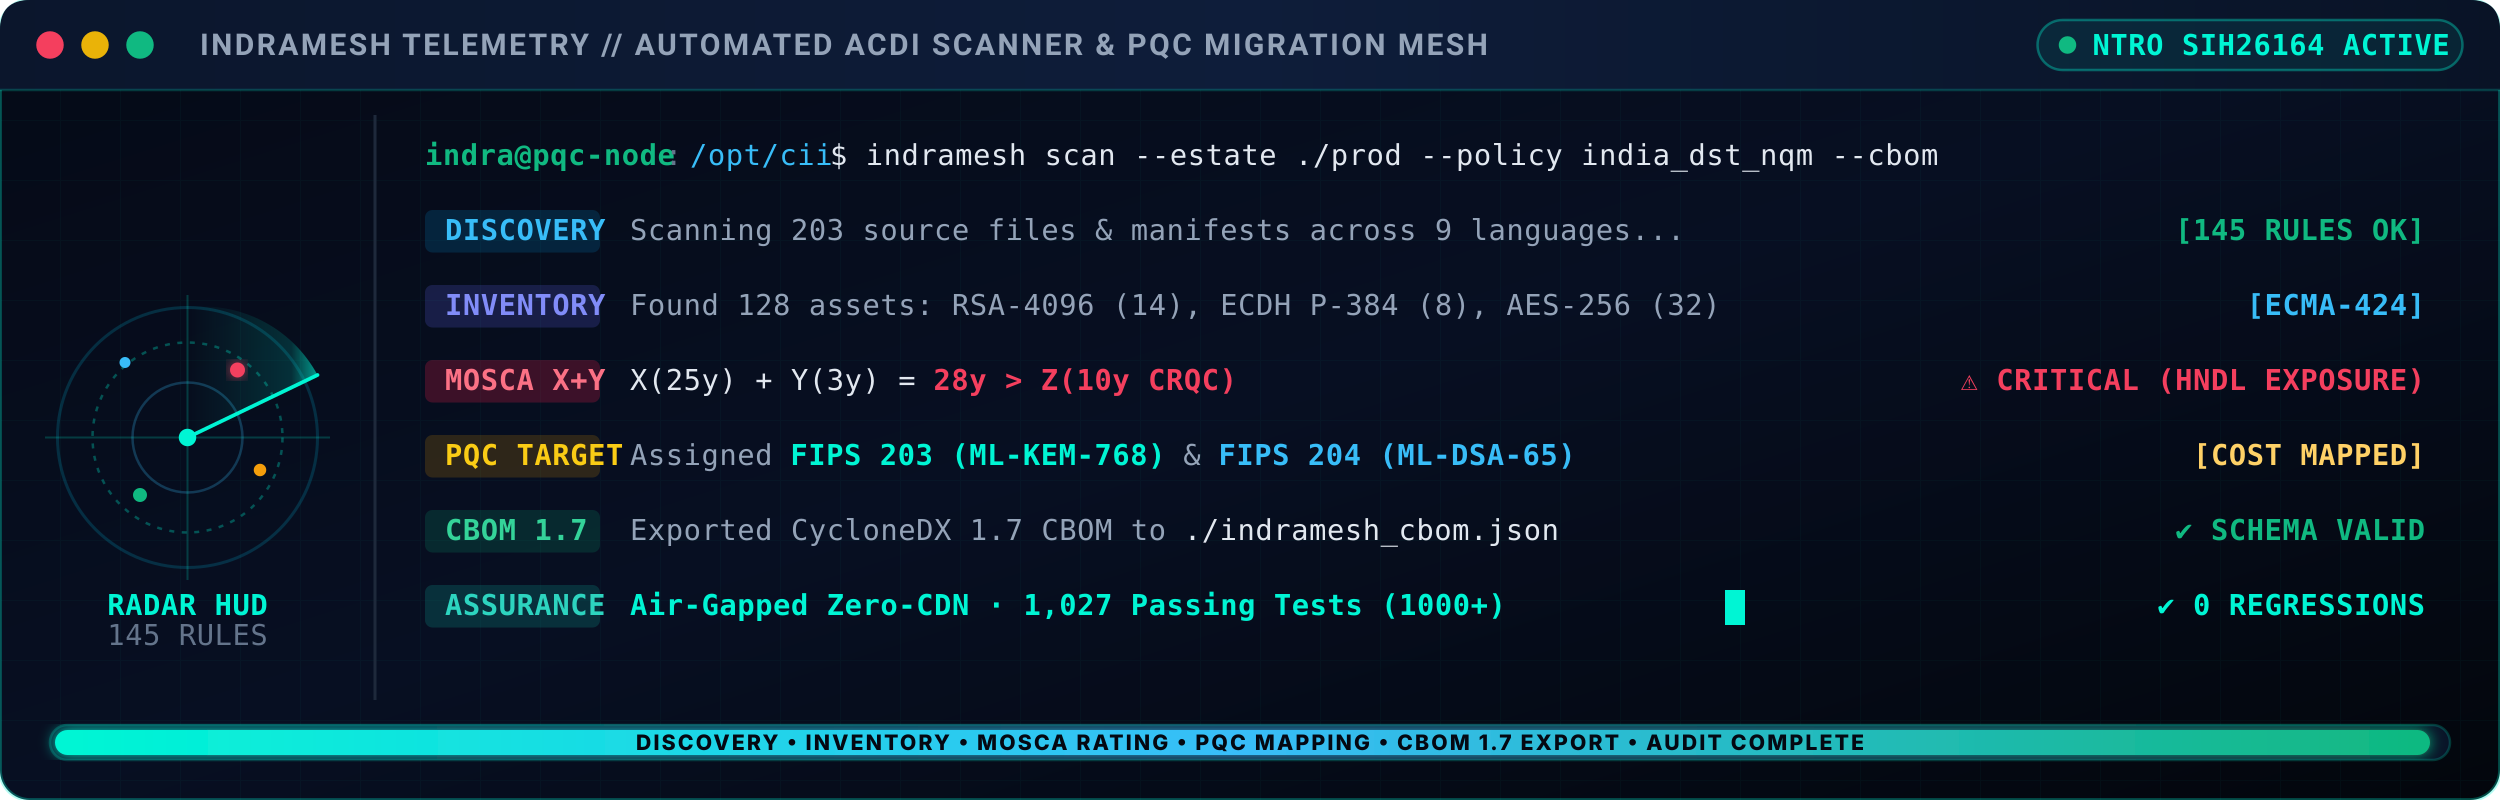
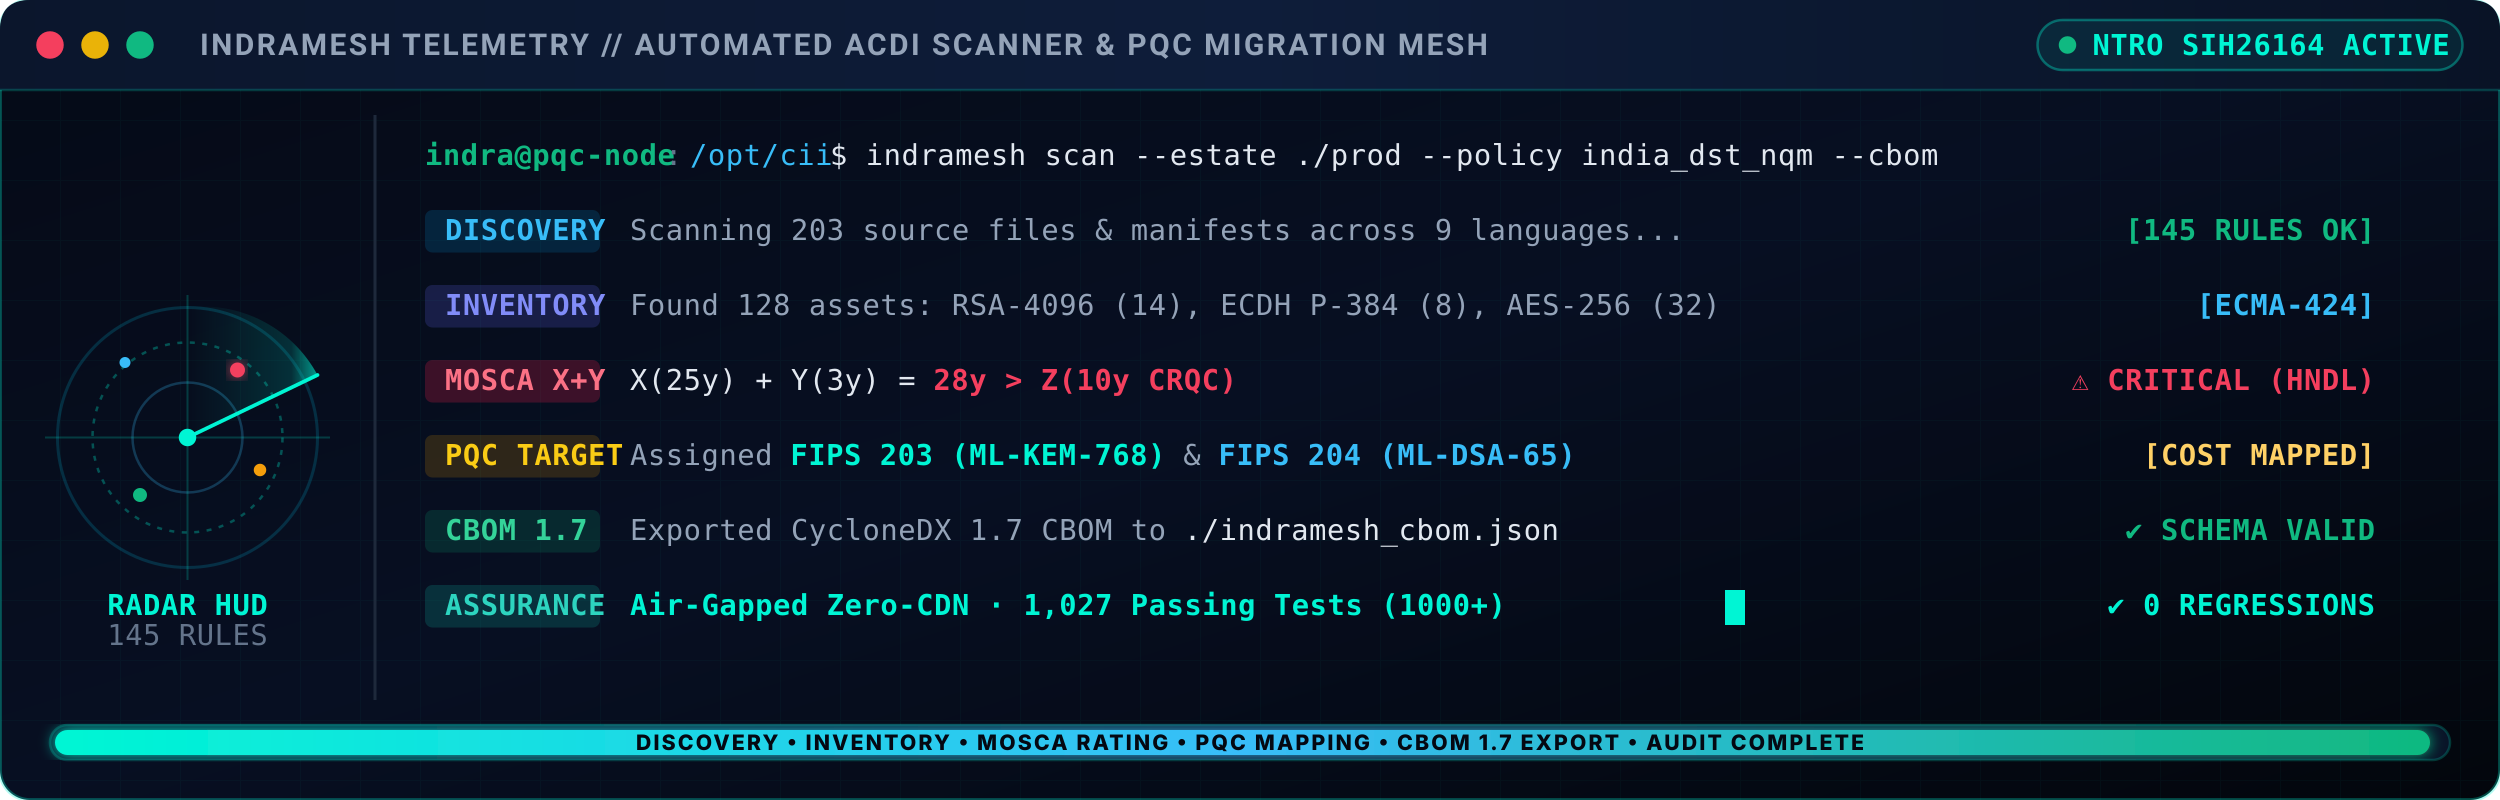
<svg xmlns="http://www.w3.org/2000/svg" viewBox="0 0 1000 320" width="100%" height="100%">
  <defs>
    <linearGradient id="termBg" x1="0%" y1="0%" x2="100%" y2="100%">
      <stop offset="0%" stop-color="#050a16" />
      <stop offset="50%" stop-color="#070f22" />
      <stop offset="100%" stop-color="#03060c" />
    </linearGradient>
    <linearGradient id="titleBarGrad" x1="0%" y1="0%" x2="100%" y2="0%">
      <stop offset="0%" stop-color="#0b162c" />
      <stop offset="50%" stop-color="#0e1d3a" />
      <stop offset="100%" stop-color="#091326" />
    </linearGradient>
    <linearGradient id="cyanAccent" x1="0%" y1="0%" x2="100%" y2="0%">
      <stop offset="0%" stop-color="#00f5d4" />
      <stop offset="100%" stop-color="#38bdf8" />
    </linearGradient>
    <linearGradient id="radarSweep" x1="0%" y1="0%" x2="100%" y2="0%">
      <stop offset="0%" stop-color="#00f5d4" stop-opacity="0" />
      <stop offset="80%" stop-color="#00f5d4" stop-opacity="0.15" />
      <stop offset="100%" stop-color="#00f5d4" stop-opacity="0.6" />
    </linearGradient>
    <linearGradient id="progressBarGrad" x1="0%" y1="0%" x2="100%" y2="0%">
      <stop offset="0%" stop-color="#00f5d4" />
      <stop offset="50%" stop-color="#38bdf8" />
      <stop offset="100%" stop-color="#10b981" />
    </linearGradient>
    <filter id="softCyanGlow" x="-20%" y="-20%" width="140%" height="140%">
      <feGaussianBlur stdDeviation="3" result="blur" />
      <feMerge>
        <feMergeNode in="blur" />
        <feMergeNode in="SourceGraphic" />
      </feMerge>
    </filter>
    <pattern id="termGrid" width="24" height="24" patternUnits="userSpaceOnUse">
      <path d="M 24 0 L 0 0 0 24" fill="none" stroke="#00f5d4" stroke-opacity="0.03" stroke-width="0.8" />
    </pattern>
  </defs>
  <style>
    /* Keyframe Animations for Micro-Animations */
    @keyframes cursorBlink {
      0%, 49% { opacity: 1; }
      50%, 100% { opacity: 0; }
    }
    @keyframes statusPulse {
      0%, 100% { opacity: 1; }
      50% { opacity: 0.3; }
    }
    @keyframes radarSpin {
      from { transform: rotate(0deg); }
      to { transform: rotate(360deg); }
    }
    @keyframes progressSweep {
      0% { width: 0%; }
      75% { width: 96%; }
      85% { width: 100%; }
      100% { width: 100%; }
    }
    @keyframes msgReveal1 {
-       0% { opacity: 0; transform: translateY(4px); }
-       4%, 90% { opacity: 1; transform: translateY(0); }
-       96%, 100% { opacity: 0; transform: translateY(-2px); }
+       0%, 3% { opacity: 0; }
+       5%, 90% { opacity: 1; }
+       96%, 100% { opacity: 0; }
    }
    @keyframes msgReveal2 {
-       0%, 12% { opacity: 0; transform: translateY(4px); }
-       16%, 90% { opacity: 1; transform: translateY(0); }
-       96%, 100% { opacity: 0; transform: translateY(-2px); }
+       0%, 14% { opacity: 0; }
+       17%, 90% { opacity: 1; }
+       96%, 100% { opacity: 0; }
    }
    @keyframes msgReveal3 {
-       0%, 28% { opacity: 0; transform: translateY(4px); }
-       32%, 90% { opacity: 1; transform: translateY(0); }
-       96%, 100% { opacity: 0; transform: translateY(-2px); }
+       0%, 30% { opacity: 0; }
+       34%, 90% { opacity: 1; }
+       96%, 100% { opacity: 0; }
    }
    @keyframes msgReveal4 {
-       0%, 44% { opacity: 0; transform: translateY(4px); }
-       48%, 90% { opacity: 1; transform: translateY(0); }
-       96%, 100% { opacity: 0; transform: translateY(-2px); }
+       0%, 46% { opacity: 0; }
+       50%, 90% { opacity: 1; }
+       96%, 100% { opacity: 0; }
    }
    @keyframes msgReveal5 {
-       0%, 60% { opacity: 0; transform: translateY(4px); }
-       64%, 90% { opacity: 1; transform: translateY(0); }
-       96%, 100% { opacity: 0; transform: translateY(-2px); }
+       0%, 62% { opacity: 0; }
+       66%, 90% { opacity: 1; }
+       96%, 100% { opacity: 0; }
    }
    @keyframes msgReveal6 {
-       0%, 76% { opacity: 0; transform: translateY(4px); }
-       80%, 90% { opacity: 1; transform: translateY(0); }
-       96%, 100% { opacity: 0; transform: translateY(-2px); }
+       0%, 78% { opacity: 0; }
+       82%, 90% { opacity: 1; }
+       96%, 100% { opacity: 0; }
    }

    .radar-beam {
      transform-box: view-box;
      transform-origin: 75px 175px;
      animation: radarSpin 4s linear infinite;
    }
    .live-dot {
      animation: statusPulse 1.2s ease-in-out infinite;
    }
    .cursor-blink {
      animation: cursorBlink 0.9s infinite;
    }
    .progress-bar-anim {
      animation: progressSweep 12s cubic-bezier(0.1, 0.7, 0.1, 1) infinite;
    }
    .term-msg-1 { animation: msgReveal1 12s ease-out infinite; }
    .term-msg-2 { animation: msgReveal2 12s ease-out infinite; }
    .term-msg-3 { animation: msgReveal3 12s ease-out infinite; }
    .term-msg-4 { animation: msgReveal4 12s ease-out infinite; }
    .term-msg-5 { animation: msgReveal5 12s ease-out infinite; }
    .term-msg-6 { animation: msgReveal6 12s ease-out infinite; }

    .term-font {
      font-family: "JetBrains Mono", Consolas, "SF Mono", "Fira Code", monospace;
      font-size: 11.5px;
      letter-spacing: 0.02em;
    }
  </style>
  <rect width="1000" height="320" rx="12" fill="url(#termBg)" stroke="#00f5d4" stroke-opacity="0.3" stroke-width="1.5" />
  <rect width="1000" height="320" rx="12" fill="url(#termGrid)" />
  <path d="M 0 12 Q 0 0 12 0 L 988 0 Q 1000 0 1000 12 L 1000 36 L 0 36 Z" fill="url(#titleBarGrad)" />
  <line x1="0" y1="36" x2="1000" y2="36" stroke="#00f5d4" stroke-opacity="0.2" stroke-width="1" />
  <circle cx="20" cy="18" r="5.5" fill="#f43f5e" />
  <circle cx="38" cy="18" r="5.5" fill="#eab308" />
  <circle cx="56" cy="18" r="5.5" fill="#10b981" />
  <text x="80" y="22" fill="#94a3b8" font-family="-apple-system, BlinkMacSystemFont, 'Segoe UI', Roboto, sans-serif" font-size="12" font-weight="600" letter-spacing="0.08em">
    INDRAMESH TELEMETRY // AUTOMATED ACDI SCANNER &amp; PQC MIGRATION MESH
  </text>
  <g transform="translate(815, 8)">
    <rect width="170" height="20" rx="10" fill="#00f5d4" fill-opacity="0.08" stroke="#00f5d4" stroke-opacity="0.35" stroke-width="1" />
    <circle cx="12" cy="10" r="3.5" fill="#10b981" class="live-dot" />
    <text x="22" y="14" fill="#00f5d4" class="term-font" font-size="9.5" font-weight="700">NTRO SIH26164 ACTIVE</text>
  </g>
  <g id="MicroRadar">
    <circle cx="75" cy="175" r="52" fill="none" stroke="#00b4d8" stroke-opacity="0.2" stroke-width="1.2" />
    <circle cx="75" cy="175" r="38" fill="none" stroke="#00f5d4" stroke-opacity="0.3" stroke-dasharray="2 3" />
    <circle cx="75" cy="175" r="22" fill="none" stroke="#38bdf8" stroke-opacity="0.25" />
    <line x1="75" y1="118" x2="75" y2="232" stroke="#00f5d4" stroke-opacity="0.2" stroke-width="0.8" />
    <line x1="18" y1="175" x2="132" y2="175" stroke="#00f5d4" stroke-opacity="0.2" stroke-width="0.8" />
    <g class="radar-beam">
      <animateTransform attributeName="transform" type="rotate" from="0 75 175" to="360 75 175" dur="4s" repeatCount="indefinite" />
      <path d="M 75 175 L 127 150 A 52 52 0 0 0 75 123 Z" fill="url(#radarSweep)" />
      <line x1="75" y1="175" x2="127" y2="150" stroke="#00f5d4" stroke-width="1.5" stroke-linecap="round" />
    </g>
    <circle cx="95" cy="148" r="3" fill="#f43f5e" filter="url(#softCyanGlow)" />
    <circle cx="104" cy="188" r="2.5" fill="#f59e0b" />
    <circle cx="56" cy="198" r="2.8" fill="#10b981" />
    <circle cx="50" cy="145" r="2.2" fill="#38bdf8" />
    <circle cx="75" cy="175" r="3.5" fill="#00f5d4" />
    <text x="75" y="246" text-anchor="middle" fill="#00f5d4" class="term-font" font-size="9" font-weight="700">RADAR HUD</text>
    <text x="75" y="258" text-anchor="middle" fill="#64748b" class="term-font" font-size="8">145 RULES</text>
  </g>
  <line x1="150" y1="46" x2="150" y2="280" stroke="#1e293b" stroke-width="1.2" />
  <g transform="translate(170, 48)" class="term-font">
    <g transform="translate(0, 18)">
      <text x="0" y="0" fill="#10b981" font-weight="700">indra@pqc-node</text>
      <text x="96" y="0" fill="#64748b">:</text>
      <text x="106" y="0" fill="#38bdf8">/opt/cii</text>
      <text x="162" y="0" fill="#e2e8f0">$ indramesh scan --estate ./prod --policy india_dst_nqm --cbom</text>
    </g>
    <g transform="translate(0, 48)" class="term-msg-1">
      <rect x="0" y="-12" width="70" height="17" rx="3" fill="#0284c7" fill-opacity="0.2" />
      <text x="8" y="0" fill="#38bdf8" font-weight="700">DISCOVERY</text>
      <text x="82" y="0" fill="#94a3b8">Scanning 203 source files &amp; manifests across 9 languages...</text>
-       <text x="800" y="0" text-anchor="end" fill="#10b981" font-weight="700">[145 RULES OK]</text>
+       <text x="780" y="0" text-anchor="end" fill="#10b981" font-weight="700">[145 RULES OK]</text>
    </g>
    <g transform="translate(0, 78)" class="term-msg-2">
      <rect x="0" y="-12" width="70" height="17" rx="3" fill="#6366f1" fill-opacity="0.2" />
      <text x="8" y="0" fill="#818cf8" font-weight="700">INVENTORY</text>
      <text x="82" y="0" fill="#94a3b8">Found 128 assets: RSA-4096 (14), ECDH P-384 (8), AES-256 (32)</text>
-       <text x="800" y="0" text-anchor="end" fill="#38bdf8" font-weight="700">[ECMA-424]</text>
+       <text x="780" y="0" text-anchor="end" fill="#38bdf8" font-weight="700">[ECMA-424]</text>
    </g>
    <g transform="translate(0, 108)" class="term-msg-3">
      <rect x="0" y="-12" width="70" height="17" rx="3" fill="#e11d48" fill-opacity="0.25" />
      <text x="8" y="0" fill="#fb7185" font-weight="700">MOSCA X+Y</text>
      <text x="82" y="0" fill="#e2e8f0">X(25y) + Y(3y) = <tspan fill="#f43f5e" font-weight="700">28y &gt; Z(10y CRQC)</tspan>
      </text>
-       <text x="800" y="0" text-anchor="end" fill="#f43f5e" font-weight="700">⚠ CRITICAL (HNDL EXPOSURE)</text>
+       <text x="780" y="0" text-anchor="end" fill="#f43f5e" font-weight="700">⚠ CRITICAL (HNDL)</text>
    </g>
    <g transform="translate(0, 138)" class="term-msg-4">
      <rect x="0" y="-12" width="70" height="17" rx="3" fill="#ca8a04" fill-opacity="0.2" />
      <text x="8" y="0" fill="#facc15" font-weight="700">PQC TARGET</text>
      <text x="82" y="0" fill="#94a3b8">Assigned <tspan fill="#00f5d4" font-weight="700">FIPS 203 (ML-KEM-768)</tspan> &amp; <tspan fill="#38bdf8" font-weight="700">FIPS 204 (ML-DSA-65)</tspan>
      </text>
-       <text x="800" y="0" text-anchor="end" fill="#ffd166" font-weight="700">[COST MAPPED]</text>
+       <text x="780" y="0" text-anchor="end" fill="#ffd166" font-weight="700">[COST MAPPED]</text>
    </g>
    <g transform="translate(0, 168)" class="term-msg-5">
      <rect x="0" y="-12" width="70" height="17" rx="3" fill="#059669" fill-opacity="0.2" />
      <text x="8" y="0" fill="#34d399" font-weight="700">CBOM 1.7</text>
      <text x="82" y="0" fill="#94a3b8">Exported CycloneDX 1.7 CBOM to <tspan fill="#e2e8f0">./indramesh_cbom.json</tspan>
      </text>
-       <text x="800" y="0" text-anchor="end" fill="#10b981" font-weight="700">✔ SCHEMA VALID</text>
+       <text x="780" y="0" text-anchor="end" fill="#10b981" font-weight="700">✔ SCHEMA VALID</text>
    </g>
    <g transform="translate(0, 198)" class="term-msg-6">
      <rect x="0" y="-12" width="70" height="17" rx="3" fill="#0d9488" fill-opacity="0.25" />
      <text x="8" y="0" fill="#2dd4bf" font-weight="700">ASSURANCE</text>
      <text x="82" y="0" fill="#00f5d4" font-weight="700">Air-Gapped Zero-CDN · 1,027 Passing Tests (1000+)</text>
      <rect x="520" y="-10" width="8" height="14" fill="#00f5d4" class="cursor-blink" />
-       <text x="800" y="0" text-anchor="end" fill="#00f5d4" font-weight="700">✔ 0 REGRESSIONS</text>
+       <text x="780" y="0" text-anchor="end" fill="#00f5d4" font-weight="700">✔ 0 REGRESSIONS</text>
    </g>
  </g>
  <g transform="translate(20, 290)">
    <rect width="960" height="14" rx="7" fill="#091428" stroke="#00f5d4" stroke-opacity="0.2" stroke-width="1" />
    <rect width="950" height="10" rx="5" x="2" y="2" fill="url(#progressBarGrad)" class="progress-bar-anim" filter="url(#softCyanGlow)" />
    <text x="480" y="10" text-anchor="middle" fill="#040812" font-family="-apple-system, sans-serif" font-size="8.5" font-weight="800" letter-spacing="0.1em">
      DISCOVERY • INVENTORY • MOSCA RATING • PQC MAPPING • CBOM 1.7 EXPORT • AUDIT COMPLETE
    </text>
  </g>
</svg>
